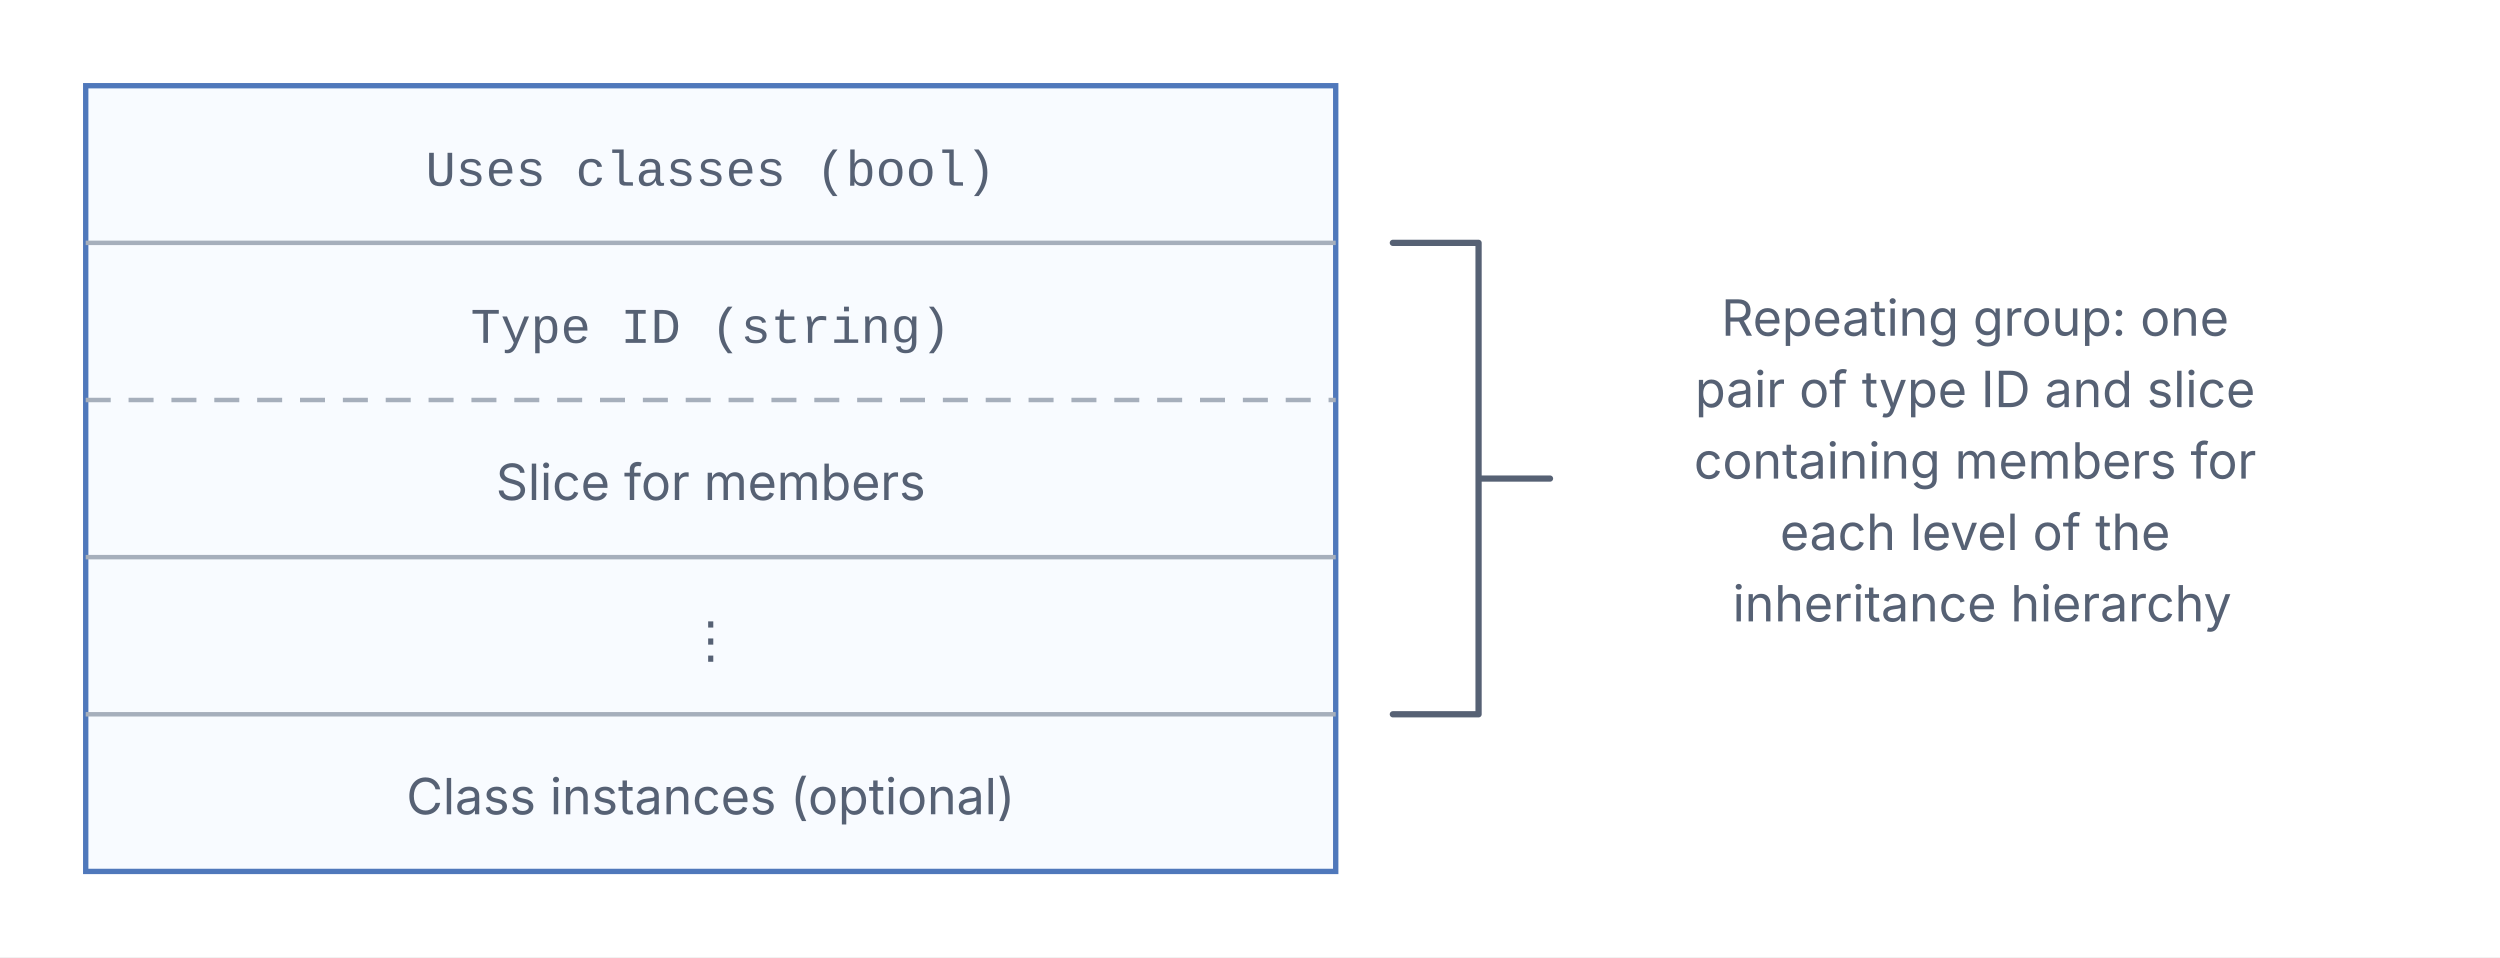
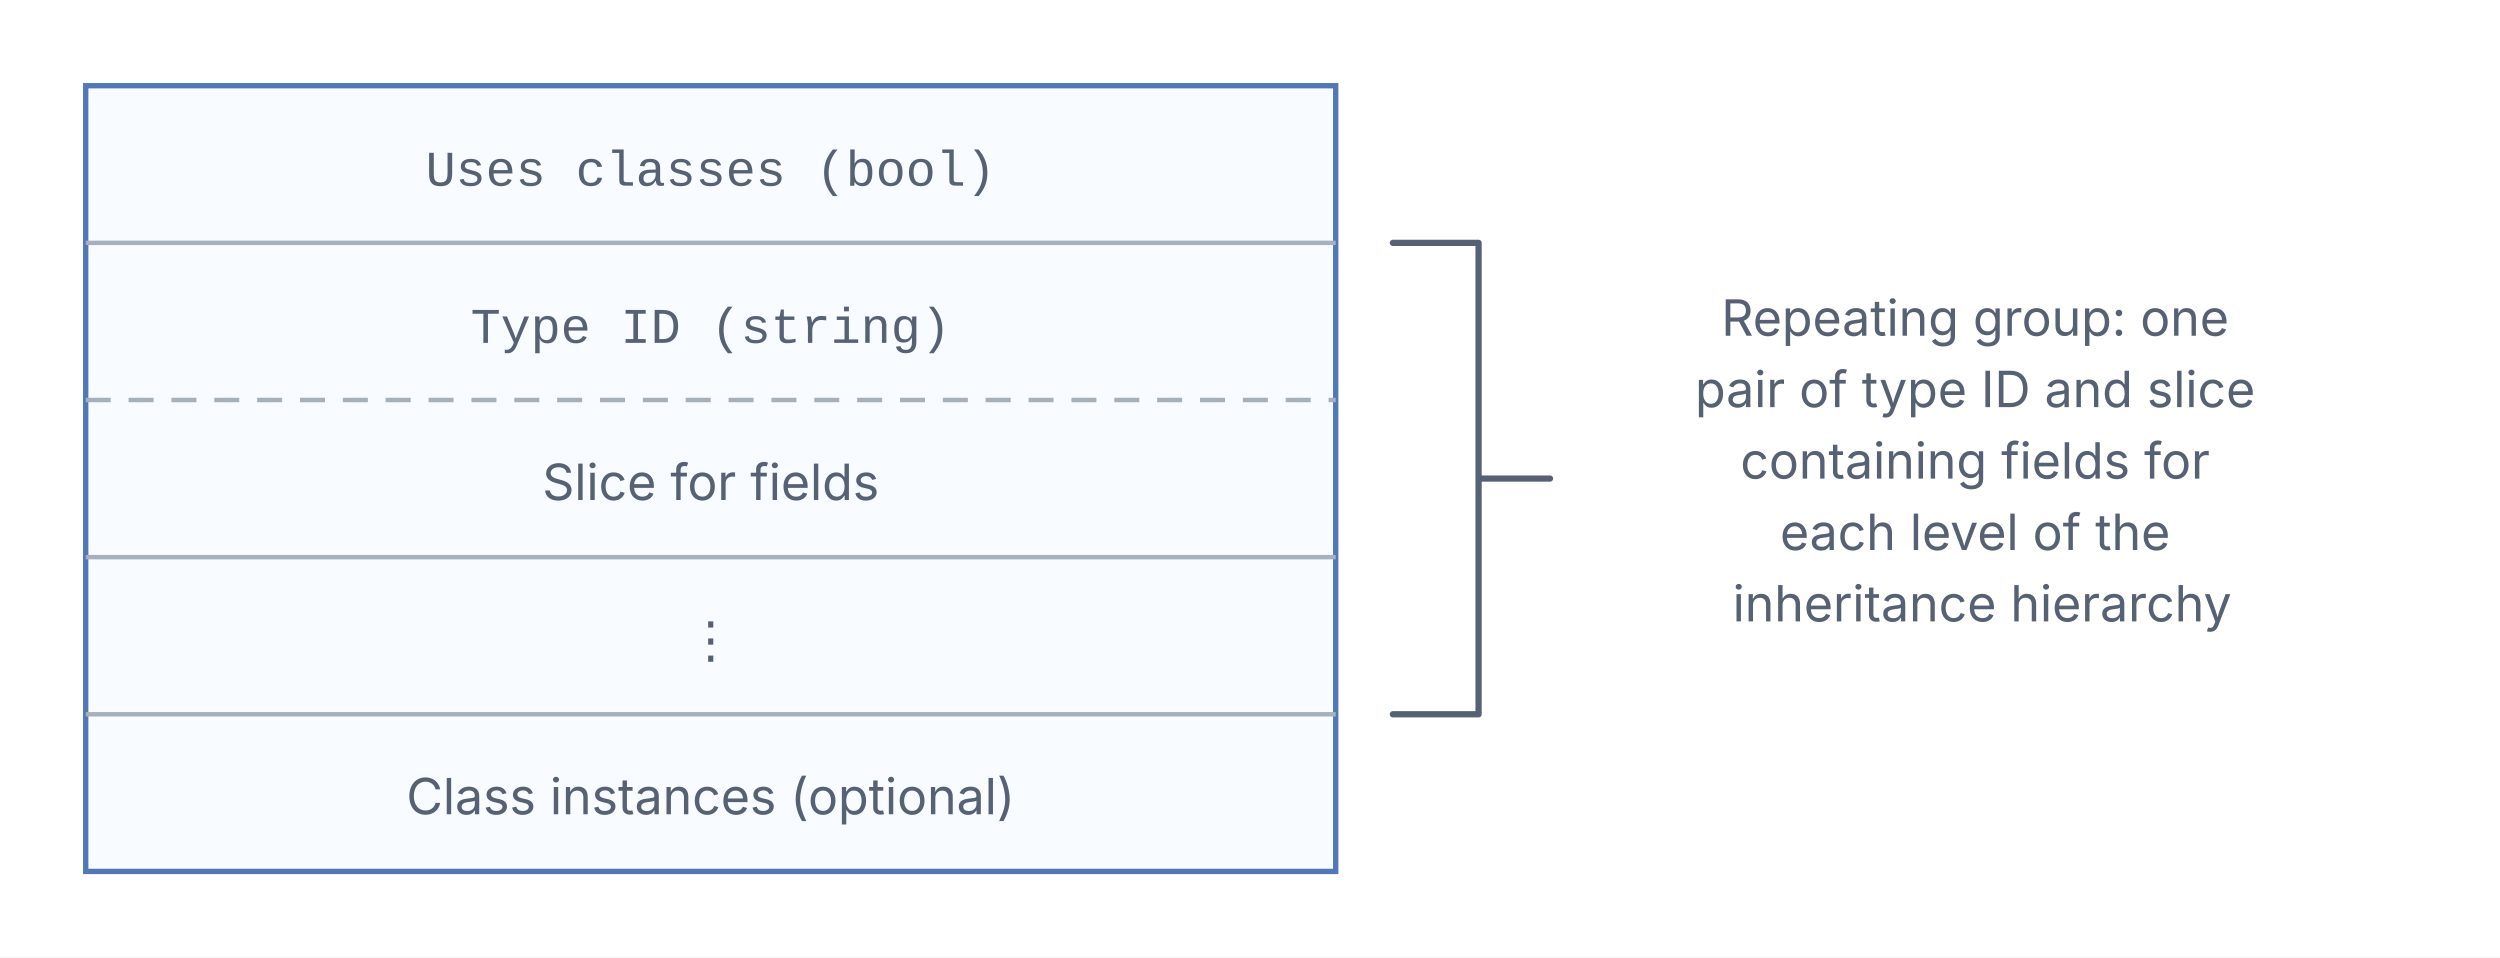
<svg xmlns="http://www.w3.org/2000/svg" width="700" height="268" viewBox="0 0 700 268" role="img" aria-labelledby="title description">
  <style>
    text {
      fill: #182235;
      font-family: Inter, ui-sans-serif, system-ui, -apple-system, BlinkMacSystemFont, "Segoe UI", sans-serif;
    }
    .annotation {
      fill: #566174;
      font-size: 14px;
      text-anchor: middle;
    }
    .code {
      font-family: ui-monospace, SFMono-Regular, Menlo, Monaco, Consolas, "Liberation Mono", monospace;
    }
    .api {
      fill: #f8fbff;
      stroke: #4f78bb;
      stroke-width: 1.5;
    }
    .boundary {
      fill: #fbfcfe;
      stroke: #cbd3de;
      stroke-width: 1.5;
      stroke-dasharray: 7 5;
    }
    .connector {
      fill: none;
      stroke: #566174;
      stroke-width: 1.75;
      stroke-linecap: round;
      stroke-linejoin: round;
    }
    .divider {
      fill: none;
      stroke: #a6afbc;
      stroke-width: 1.25;
    }
  </style>
  <rect width="700" height="268" fill="#ffffff" />
  <g id="boundaries" aria-hidden="true">
  </g>
  <g id="connectors" aria-hidden="true">
  </g>
  <g id="components" aria-hidden="true">
    <rect class="api" x="24" y="24" width="350" height="220" rx="0" vector-effect="non-scaling-stroke" />
    <path class="divider" d="M 24 68 H 374" vector-effect="non-scaling-stroke" />
    <path class="divider boundary" d="M 24 112 H 374" vector-effect="non-scaling-stroke" />
    <path class="divider" d="M 24 156 H 374" vector-effect="non-scaling-stroke" />
    <path class="divider" d="M 24 200 H 374" vector-effect="non-scaling-stroke" />
    <path class="connector" d="M 390 68 H 414 V 200 H 390 M 414 134.0 H 434" vector-effect="non-scaling-stroke" />
  </g>
  <g id="labels">
    <text class="annotation code" x="199" y="52">Uses classes (bool)</text>
    <text class="annotation code" x="199" y="96">Type ID (string)</text>
-     <text class="annotation" x="199" y="140">Slice for members</text>
+     <text class="annotation" x="199" y="140">Slice for fields</text>
    <text class="annotation" x="199" y="184">⋮</text>
    <text class="annotation" x="199" y="228">Class instances (optional)</text>
    <text class="annotation" x="555" y="94">
      <tspan x="555" dy="0">Repeating group: one</tspan>
      <tspan x="555" dy="20">pair of type ID and slice</tspan>
-       <tspan x="555" dy="20">containing members for</tspan>
+       <tspan x="555" dy="20">containing fields for</tspan>
      <tspan x="555" dy="20">each level of the</tspan>
      <tspan x="555" dy="20">inheritance hierarchy</tspan>
    </text>
  </g>
</svg>
